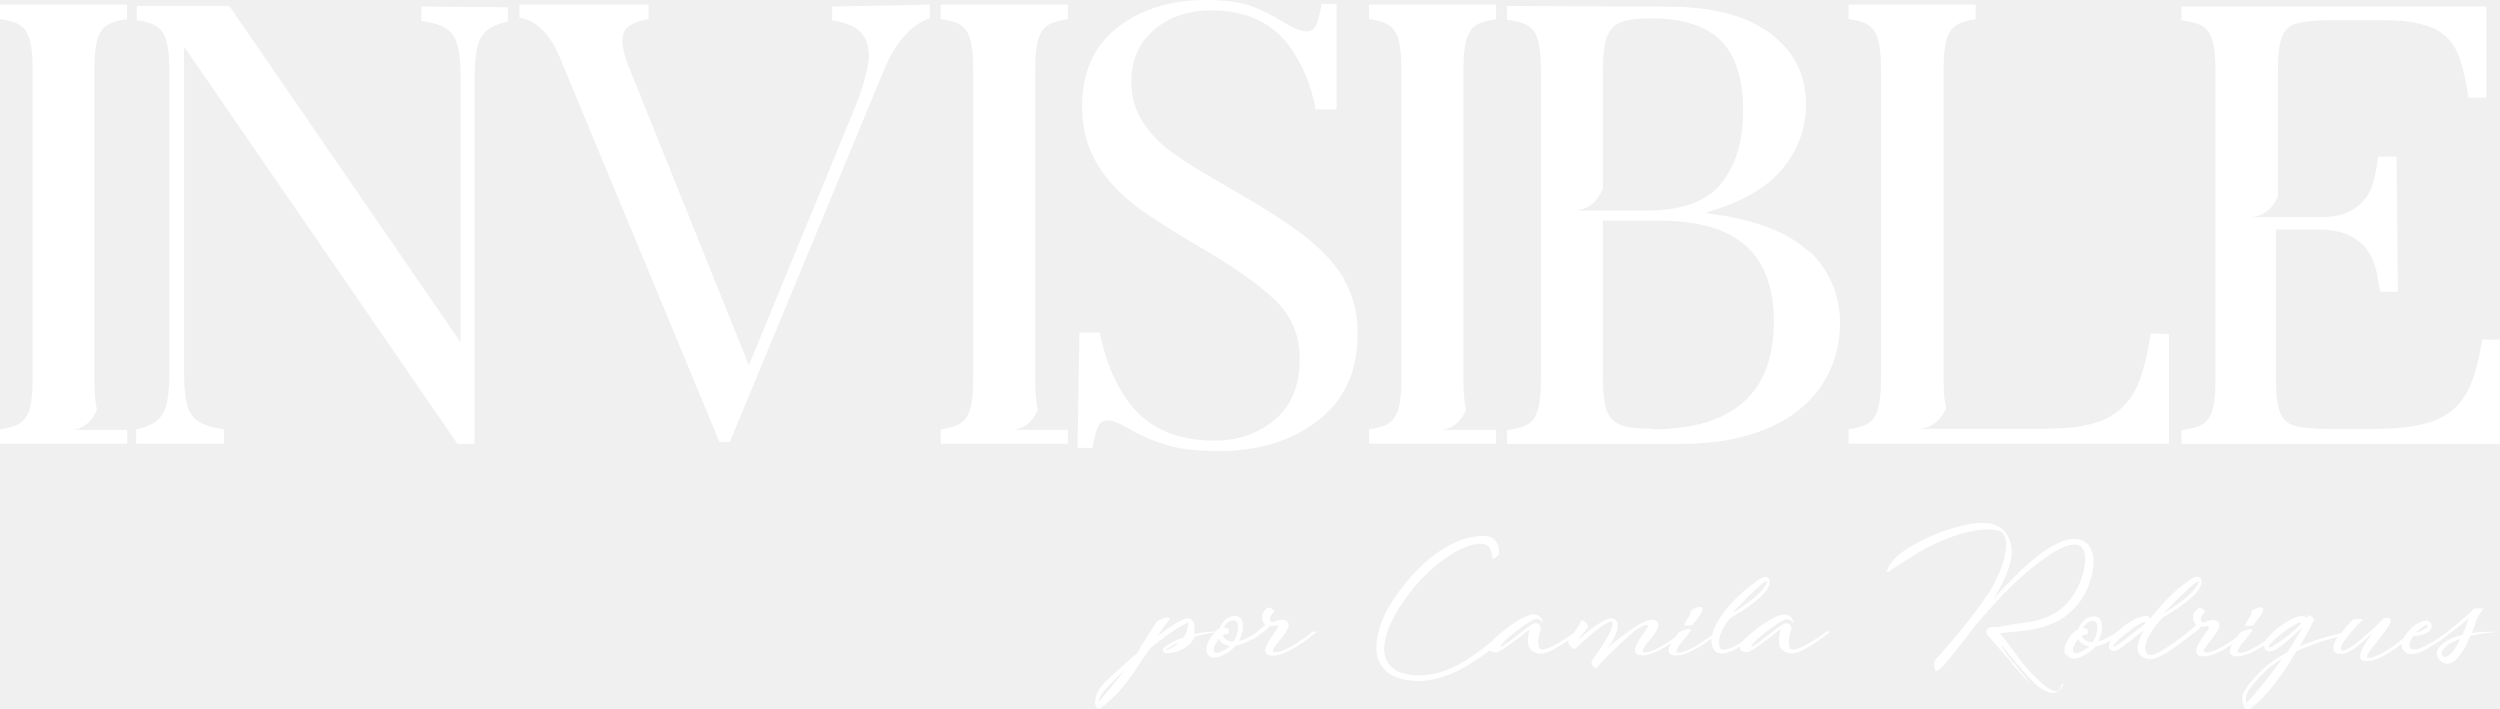
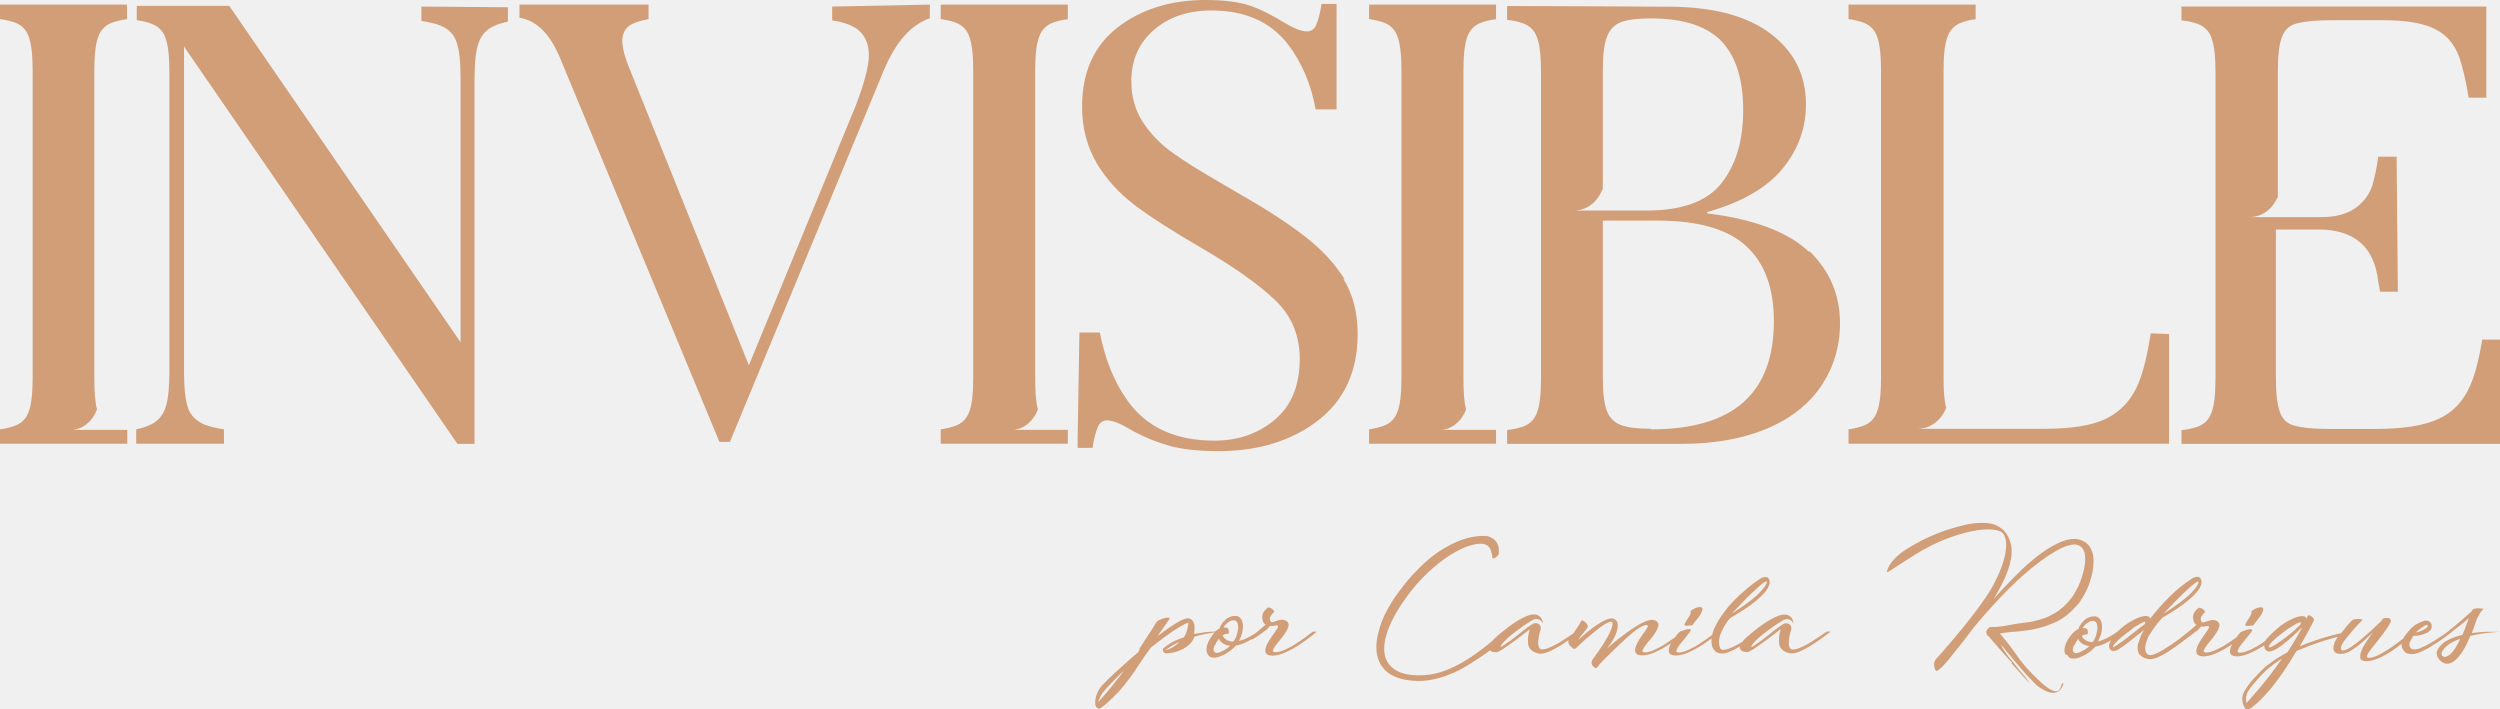
<svg xmlns="http://www.w3.org/2000/svg" id="Layer_1" viewBox="0 0 179.17 50.81">
  <defs>
-     <style>.cls-1{fill:#fff;}.cls-2{clip-path:url(#clippath-2);}.cls-3{clip-path:url(#clippath-6);}.cls-4{clip-path:url(#clippath-7);}.cls-5{clip-path:url(#clippath-1);}.cls-6{clip-path:url(#clippath-4);}.cls-7{clip-path:url(#clippath-9);}.cls-8{clip-path:url(#clippath);}.cls-9{fill:none;}.cls-10{clip-path:url(#clippath-3);}.cls-11{clip-path:url(#clippath-8);}.cls-12{clip-path:url(#clippath-5);}</style>
+     <style>.cls-1{fill:#d19e78;}.cls-2{clip-path:url(#clippath-2);}.cls-3{clip-path:url(#clippath-6);}.cls-4{clip-path:url(#clippath-7);}.cls-5{clip-path:url(#clippath-1);}.cls-6{clip-path:url(#clippath-4);}.cls-7{clip-path:url(#clippath-9);}.cls-8{clip-path:url(#clippath);}.cls-9{fill:none;}.cls-10{clip-path:url(#clippath-3);}.cls-11{clip-path:url(#clippath-8);}.cls-12{clip-path:url(#clippath-5);}</style>
    <clipPath id="clippath">
      <path class="cls-9" d="m87.82,44.77s-.05.06-.07.1c-.02.03-.04.06-.06.1.08,0,.16,0,.26.03h0s.04.01.06.04c.01.03.02.06.04.1.01.04.02.09.01.14,0,.01,0,.03,0,.05,0,.02,0,.04,0,.05-.02.03-.04.05-.06.05h-.04s-.04,0-.07,0c-.08.01-.16.04-.26.1,0,.03.01.05.02.06,0,.02.02.03.03.05.01.01.02.02.03.03,0,0,.02.02.02.03,0,.01.01.02.02.03.02.01.03.03.04.04.01.01.03.03.05.04.08.06.16.1.26.13.1.03.19.04.29.04.08-.1.14-.2.18-.3.04-.1.08-.2.1-.3.06-.23.08-.4.06-.52-.02-.12-.03-.2-.05-.23-.03-.06-.07-.11-.13-.14-.06-.03-.13-.04-.21-.03-.08,0-.17.04-.26.1-.09.05-.18.13-.27.23m-.74,1.42c-.05.11-.08.2-.09.26,0,.04,0,.08,0,.11s0,.07.02.09c.02.04.05.07.09.09.03.02.08.03.14.03s.13-.02.23-.06c.06-.03.12-.06.19-.09.07-.04.14-.08.21-.12.13-.08.22-.16.3-.24-.24-.01-.44-.1-.62-.25-.08-.07-.14-.16-.18-.26-.01.01-.02.03-.03.04-.01.01-.02.03-.03.04-.01.01-.02.03-.04.06-.02.03-.04.05-.06.09-.02.04-.04.08-.06.12-.02.04-.03.07-.05.11Zm-8.37,4.12c.04-.05.13-.14.25-.28.12-.13.26-.3.43-.5s.36-.43.56-.69c.21-.26.43-.54.65-.84-.41.39-.76.74-1.05,1.05-.29.31-.48.52-.56.64-.07.11-.13.22-.17.32-.04.1-.08.2-.11.29Zm4.8-3.72c.23-.06.43-.15.59-.25.16-.1.3-.22.42-.35-.18.08-.33.15-.45.23-.13.07-.23.14-.31.19-.1.07-.18.13-.25.18Zm-1.88-.05l.03-.04c.03-.05.07-.13.14-.23.07-.1.14-.21.22-.34.08-.13.16-.26.25-.39.09-.14.17-.26.25-.38.08-.12.14-.22.2-.31.06-.09.09-.15.11-.19,0-.01.02-.03.03-.05.01-.01.02-.03.04-.05.02-.02.04-.04.06-.06,0,0,.01,0,.02-.02,0,0,.02-.02.04-.03.01,0,.02-.01.04-.02.01,0,.03-.01.04-.02.07-.03.14-.06.23-.09.09-.03.18-.06.26-.07.08-.01.14-.01.19,0,.05.01.06.05.04.11-.02.03-.03.05-.05.07-.02.02-.04.05-.06.07h0c-.08.12-.16.23-.24.35-.07.1-.15.22-.24.34-.09.13-.18.25-.27.38.21-.16.42-.31.62-.45.2-.14.38-.27.56-.38.17-.11.33-.2.48-.28.15-.07.27-.12.37-.15.14-.03.26-.02.36.04.09.05.16.14.22.28.06.14.07.34.03.63,0,.01,0,.03,0,.04s0,.03,0,.04c0,.01,0,.03,0,.04s0,.03,0,.04c.08-.02.16-.04.25-.05s.17-.03.26-.04c.19-.03.39-.06.6-.07.12,0,.25-.02.38-.02.03-.03.06-.05.09-.07.11-.08.18-.12.2-.13,0,0,.01,0,.02,0,.03-.09.06-.17.11-.25.04-.07.09-.14.13-.19.04-.05.09-.1.13-.14.04-.04.07-.07.09-.09.05-.05.12-.09.2-.13.08-.04.16-.07.24-.09.08-.02.16-.03.25-.03s.16.02.22.05c.04.03.09.06.13.1.04.04.08.1.11.17,0,.02.01.04.02.06,0,.02.01.04.02.06.02.08.03.17.04.27,0,.1,0,.22-.03.35,0,0,0,.01,0,.02-.03.15-.06.28-.11.38-.04.11-.08.19-.11.26-.03.05-.05.08-.05.08,0,0-.01,0-.02,0h0s.09-.02.13-.03c.04-.01.08-.03.13-.04.15-.05.29-.11.42-.18.13-.07.25-.13.36-.2.06-.04.12-.07.18-.11.03-.03.07-.05.1-.08.25-.21.46-.39.62-.54-.09-.06-.16-.14-.19-.24-.04-.1-.05-.21-.05-.32,0-.1.02-.19.07-.28.04-.08.09-.15.15-.21.06-.07.13-.13.21-.18.07.01.14.03.2.06.05.03.1.06.14.1.05.04.08.09.09.16l-.02.02s-.01.01-.02.02c0,0-.02.02-.03.03-.06.06-.12.13-.17.21-.03.05-.05.09-.06.14-.01.05-.02.09,0,.14,0,.01,0,.02,0,.03.03.11.08.16.17.15.04,0,.08-.02.12-.03.04-.02.08-.03.12-.04.24-.09.42-.12.57-.1.04.01.09.03.14.05.05.02.1.06.14.11.08.09.09.21.05.35-.05.14-.12.29-.23.45s-.22.32-.35.47c-.13.16-.25.3-.34.43-.1.13-.16.24-.18.32-.02.09.02.13.13.14.1.01.22,0,.36-.04.13-.04.27-.09.42-.16.15-.07.3-.15.45-.23.15-.09.3-.18.44-.28.34-.22.69-.47,1.04-.76h.3c-.41.35-.82.66-1.22.92-.17.11-.35.22-.53.32-.18.1-.37.19-.55.27-.18.08-.36.14-.53.17-.17.04-.33.05-.47.03-.18-.02-.29-.08-.34-.17-.05-.09-.06-.21-.03-.34.03-.13.08-.27.17-.42.09-.15.17-.29.27-.43.09-.14.18-.26.26-.37.08-.11.13-.19.16-.24.01-.02.02-.04.03-.07.01-.05,0-.08,0-.09-.01-.02-.03-.03-.06-.03-.03,0-.06,0-.1,0-.12.03-.2.04-.26.04-.06,0-.1,0-.13,0,0,0,0,0-.01,0,0,0,0,0-.01,0-.04.04-.07.07-.1.11-.03.03-.05.06-.08.09-.03.03-.05.05-.08.07-.03.03-.06.05-.09.07-.04.02-.07.05-.11.08-.09.07-.19.14-.29.21-.1.07-.19.13-.26.18-.09.06-.18.12-.27.17l-.03-.03c-.12.07-.26.14-.4.21-.22.11-.44.19-.67.23-.02,0-.04,0-.05,0-.13.14-.28.28-.45.41-.18.13-.39.25-.65.36-.03.01-.05.02-.08.03-.03,0-.05.02-.07.03-.11.03-.2.05-.28.05-.08,0-.14,0-.2-.01-.06-.01-.11-.03-.16-.06-.04-.03-.07-.06-.09-.1-.02-.03-.05-.06-.07-.1-.06-.1-.08-.22-.07-.38,0-.06.01-.14.04-.24.04-.13.09-.25.16-.38.07-.12.15-.24.23-.35.05-.07.11-.13.16-.19-.13.02-.25.04-.37.06-.4.07-.76.15-1.08.24-.08.22-.2.4-.37.56-.16.15-.34.28-.54.37-.2.1-.4.17-.6.21-.2.04-.38.07-.53.07-.11-.03-.18-.07-.2-.14-.02-.06-.03-.12-.03-.15,0-.02,0-.04.02-.06.11-.1.26-.22.46-.34.2-.13.44-.25.74-.36.04-.02.09-.04.14-.05.05-.02.09-.03.14-.05.03-.04.05-.08.07-.12.02-.04.04-.07.06-.11.05-.11.09-.22.11-.32.03-.1.05-.19.06-.27.02-.09.02-.17.02-.25-.35.15-.72.37-1.11.63-.39.27-.8.57-1.21.89-.06.04-.12.09-.18.14-.06.05-.12.09-.18.14l-.12.16c-.12.17-.23.33-.34.48-.1.15-.19.28-.25.37-.3.46-.6.91-.93,1.34-.32.43-.64.81-.97,1.12-.07.06-.15.15-.25.25-.1.1-.21.2-.32.29-.11.1-.21.18-.31.25-.1.07-.17.11-.22.11-.07,0-.12-.01-.16-.06-.04-.05-.06-.07-.06-.08,0-.01-.01-.03-.02-.04,0-.01-.01-.03-.02-.05h0s-.01-.08-.02-.17c0-.09,0-.2.03-.34.02-.14.08-.29.16-.46.08-.17.2-.35.37-.53.09-.1.22-.23.37-.37.15-.14.33-.31.53-.5.08-.07.16-.14.24-.22.08-.08.17-.15.26-.23.16-.15.34-.3.51-.46.18-.16.36-.32.56-.48l.09-.12.1-.16Zm39.13-1.73s-.05-.06,0-.14c.04-.08.09-.18.16-.28.07-.1.13-.21.19-.31.06-.11.08-.19.06-.26,0,0,0-.02,0-.03.01-.03.04-.06.1-.1.04-.03.12-.07.23-.12.11-.05.22-.08.31-.09.1,0,.16.02.2.08.04.06,0,.2-.1.4-.08.14-.17.27-.28.4-.11.12-.22.27-.33.43-.09,0-.17.01-.24.02-.06,0-.12.01-.18.01-.06,0-.1,0-.13-.01Zm5.87-3.05c.03-.11,0-.14-.1-.09-.1.05-.24.15-.41.3-.17.15-.36.33-.58.53-.22.21-.42.41-.61.61-.19.2-.36.38-.51.53-.15.15-.23.25-.27.3.42-.26.8-.53,1.14-.78.15-.11.29-.23.44-.35.15-.12.28-.24.4-.37.12-.12.22-.24.31-.36.09-.12.15-.23.18-.33Zm-13.83,4.73s-.09-.06-.14-.11c-.06-.04-.11-.1-.16-.16-.05-.06-.08-.13-.09-.2-.01-.06,0-.11.02-.17-.11.08-.21.15-.32.22-.15.1-.31.2-.47.29-.16.09-.31.18-.46.25-.15.07-.29.13-.43.17-.13.04-.25.05-.35.05-.15-.01-.29-.05-.42-.11-.11-.05-.21-.13-.3-.23-.09-.1-.15-.25-.16-.45-.01-.13,0-.25,0-.37.02-.12.03-.22.05-.31.02-.1.05-.2.07-.28-.39.31-.75.59-1.08.83-.14.1-.28.2-.42.3-.14.1-.27.19-.39.27-.12.08-.22.14-.31.18-.09.05-.15.07-.19.07-.22,0-.38-.04-.46-.14-.04.03-.09.07-.13.1-.44.32-.89.62-1.35.9-.45.29-.92.53-1.4.72-.48.2-.98.33-1.49.42-.51.08-1.05.07-1.61-.02-.12-.02-.23-.04-.33-.07-.1-.03-.2-.05-.3-.09-.37-.13-.66-.3-.87-.51-.21-.21-.37-.43-.47-.68-.1-.24-.16-.49-.18-.74-.02-.25-.01-.49.02-.72.03-.23.07-.43.12-.6.05-.18.09-.31.11-.4.09-.29.2-.56.32-.82.12-.25.24-.48.35-.66.13-.22.25-.42.39-.62.42-.6.83-1.12,1.23-1.57.41-.44.8-.83,1.18-1.15.38-.32.75-.58,1.1-.79.35-.21.67-.37.97-.5.7-.29,1.37-.42,1.99-.4.15,0,.3.04.43.11.11.05.22.13.32.24.1.11.18.26.22.44.01.05.02.11.02.16,0,.05,0,.11,0,.18s0,.14-.02.21c-.03.04-.06.07-.1.11-.03.03-.07.06-.12.1-.05.03-.11.06-.19.07h0s-.02-.01-.03-.04c0-.01,0-.03,0-.04-.01-.05-.02-.1-.03-.16,0-.05-.02-.1-.03-.15-.02-.05-.03-.1-.04-.14,0,0,0,0,0-.02h0c-.04-.13-.1-.22-.16-.29-.07-.07-.13-.12-.21-.15-.07-.03-.14-.05-.21-.06-.07,0-.12-.01-.16-.01-.2-.01-.49.04-.87.16-.38.12-.82.34-1.32.65-.49.31-1.02.72-1.58,1.24-.56.52-1.11,1.15-1.65,1.91-.54.75-.93,1.46-1.19,2.12-.25.66-.35,1.24-.29,1.73.06.49.29.88.69,1.17.4.29.98.44,1.74.45.62.01,1.21-.09,1.79-.29.57-.21,1.12-.48,1.64-.8.52-.33,1.02-.69,1.51-1.08.11-.09.22-.18.33-.27.05-.05.11-.11.18-.19.12-.11.26-.24.43-.38.17-.14.35-.28.54-.43.19-.14.39-.28.59-.41.2-.13.39-.23.58-.32.19-.09.35-.15.49-.18.14-.02.26-.02.38,0,.1.03.19.09.28.17.09.08.15.22.19.42,0,.01,0,.02,0,.03,0,0-.01,0-.02-.02-.02-.04-.05-.08-.09-.13-.04-.04-.09-.08-.15-.11-.06-.03-.13-.05-.21-.05-.08,0-.16.02-.25.07-.08.05-.2.11-.35.21-.15.09-.31.2-.48.32-.17.12-.34.25-.52.39-.18.14-.34.27-.48.4-.14.13-.26.25-.35.36-.09.11-.13.2-.13.26.02,0,.06-.03.12-.06.05-.03.12-.08.21-.14.09-.06.21-.14.36-.25.15-.11.31-.24.49-.38.18-.14.35-.28.51-.4.16-.13.31-.23.44-.32.13-.09.22-.14.27-.15.14-.03.26,0,.35.07l.02.02c.05.05.09.12.1.19.01.08,0,.15-.02.22-.03.06-.06.17-.09.32-.04.15-.06.31-.07.46,0,.16,0,.3.05.42.04.12.13.18.26.17.1,0,.23-.03.37-.08.14-.05.29-.12.45-.2.16-.08.32-.17.48-.27.16-.1.31-.19.45-.29.14-.09.27-.18.39-.26l.06-.04c.06-.09.12-.18.18-.26.08-.11.15-.21.21-.31.06-.1.1-.17.12-.23.01-.03.03-.07.06-.1.03-.04.06-.05.11-.03.03.02.08.05.13.08.05.04.1.08.14.13.04.05.07.1.09.16.02.06,0,.12-.03.17-.05.07-.11.15-.18.23-.07.08-.14.16-.2.24-.07.08-.12.15-.17.22-.05.07-.08.12-.1.16.35-.32.69-.6,1-.84.14-.1.28-.2.42-.29.14-.09.28-.17.42-.24.13-.07.26-.12.37-.15.12-.03.21-.04.3,0,.16.04.26.15.3.3.04.15.02.34-.03.54-.06.21-.15.43-.28.66-.13.23-.28.44-.44.64.13-.12.27-.24.42-.37.13-.11.29-.23.46-.37.18-.14.36-.27.56-.42.19-.14.37-.26.56-.38.18-.12.36-.22.52-.3.16-.08.32-.14.46-.18.14-.04.26-.05.36-.03.04.01.09.03.14.05.05.02.1.06.14.11.08.09.09.21.04.35-.05.14-.12.29-.23.45-.1.16-.22.32-.36.47-.13.16-.25.3-.34.43-.09.13-.15.24-.18.32-.03.09.01.13.12.14.1.01.22,0,.36-.04.14-.04.27-.09.42-.16.15-.07.29-.15.45-.23.15-.09.3-.18.44-.28.17-.11.35-.23.53-.36.1-.13.19-.25.28-.35.02-.03.08-.06.18-.1.1-.04.21-.08.31-.11.11-.03.2-.04.28-.03.08,0,.1.04.08.11-.11.16-.24.33-.39.51-.15.18-.28.34-.4.49-.11.15-.19.28-.23.39-.04.11,0,.16.11.17.1.01.22,0,.36-.04.13-.04.27-.09.42-.16.15-.07.29-.15.45-.23.15-.09.3-.18.44-.28.26-.16.52-.35.78-.55h0c.03-.14.07-.27.12-.4.13-.29.28-.57.46-.84.18-.27.35-.49.5-.68.03-.03.05-.06.07-.09.02-.03.05-.05.07-.08.3-.34.63-.67,1-.99.36-.33.76-.64,1.19-.93.07-.04.13-.07.19-.1.05-.02.11-.03.17-.04.06,0,.11,0,.17.02.03.01.07.05.12.11.04.06.06.14.06.25,0,.11-.04.24-.12.39-.08.15-.22.34-.43.55-.21.21-.49.45-.86.72-.36.27-.84.57-1.41.9l-.15.17c-.06.07-.12.16-.18.26-.07.1-.13.21-.19.32-.06.12-.12.24-.17.37-.05.13-.08.26-.11.4,0,.04,0,.08-.01.11,0,.04,0,.07,0,.11,0,.15.03.3.08.43h0s.06.07.1.09c.04.02.09.03.15.02.1,0,.23-.03.37-.08.14-.05.29-.12.45-.2.16-.08.32-.17.48-.27h.02c.05-.07.12-.15.21-.24.12-.11.26-.24.43-.38.17-.14.35-.28.54-.43.19-.14.39-.28.59-.41.2-.13.39-.23.58-.32.19-.09.35-.15.49-.18.14-.02.26-.02.38,0,.1.03.19.09.28.17.09.08.15.22.19.42,0,.01,0,.02,0,.03,0,0-.01,0-.02-.02-.02-.04-.05-.08-.09-.13-.04-.04-.09-.08-.15-.11-.06-.03-.13-.05-.21-.05-.08,0-.16.02-.25.07-.08.05-.2.11-.35.21-.15.09-.31.2-.48.32-.17.12-.34.25-.52.39-.18.14-.34.27-.48.4-.14.13-.26.25-.35.36-.09.11-.13.2-.13.26.02,0,.06-.03.12-.06.05-.03.12-.08.21-.14.09-.06.21-.14.36-.25.15-.11.31-.24.49-.38.18-.14.35-.28.51-.4.16-.13.31-.23.44-.32.13-.09.22-.14.27-.15.14-.03.26,0,.35.07l.02.02c.06.05.09.12.1.19.01.08,0,.15-.02.22-.03.06-.06.17-.09.32-.04.15-.06.31-.07.46,0,.16,0,.3.05.42.04.12.13.18.26.17.1,0,.23-.03.37-.08.14-.05.29-.12.45-.2.16-.08.32-.17.48-.27.16-.1.31-.19.45-.29.14-.09.27-.18.39-.26.12-.08.21-.14.27-.19h.28c-.39.31-.76.58-1.11.81-.15.1-.31.2-.47.29-.16.09-.31.18-.46.25-.15.07-.29.13-.43.17-.13.04-.25.05-.35.05-.15-.01-.29-.05-.42-.11-.11-.05-.21-.13-.3-.23-.09-.1-.15-.25-.16-.45-.01-.13,0-.25,0-.37.02-.12.03-.22.05-.31.02-.1.05-.2.07-.28-.39.31-.75.59-1.08.83-.14.1-.28.2-.42.3-.14.1-.27.19-.39.27-.12.08-.22.14-.31.18-.09.05-.15.07-.19.07-.27,0-.44-.06-.51-.21-.03-.06-.04-.12-.03-.19-.09.05-.18.1-.26.15-.14.08-.28.15-.41.2-.13.06-.25.1-.36.13h-.02c-.18.05-.35.04-.54-.03-.02-.01-.04-.03-.07-.04-.02-.01-.04-.03-.07-.04-.13-.12-.21-.24-.25-.39-.02-.05-.03-.09-.03-.13,0-.04-.01-.09-.02-.13,0-.06,0-.13,0-.19,0-.03,0-.07,0-.1-.2.15-.4.29-.6.42-.17.11-.35.22-.53.32-.19.1-.37.19-.55.27-.18.08-.36.14-.53.17-.17.04-.33.05-.47.03-.21-.03-.34-.1-.37-.23-.03-.13-.01-.28.06-.45.02-.06.05-.12.08-.18-.03.02-.07.04-.1.06-.17.11-.35.22-.53.32-.19.1-.37.19-.55.27-.18.08-.36.14-.53.17-.17.04-.33.05-.47.03-.18-.02-.29-.08-.34-.17-.05-.09-.06-.21-.03-.34.03-.13.09-.27.17-.42.08-.15.17-.29.27-.43.1-.14.18-.26.26-.37.08-.11.13-.19.16-.24.03-.04.04-.09.04-.14,0,0-.02-.02-.06-.05-.04-.03-.13-.01-.26.04-.13.05-.33.17-.59.36-.26.19-.6.49-1.04.91-.32.3-.59.56-.8.77-.21.21-.38.38-.51.51-.13.13-.22.24-.28.31-.06.07-.1.13-.12.16-.03.03-.06.04-.08.03-.03-.02-.07-.04-.12-.08-.05-.03-.09-.08-.12-.13-.03-.05-.05-.12-.06-.18,0-.07.02-.15.08-.24.29-.39.55-.76.77-1.11.09-.15.18-.3.27-.45.09-.15.16-.29.22-.43.06-.13.11-.26.14-.37.03-.11.04-.2.02-.27-.02-.08-.09-.1-.21-.06-.12.04-.27.12-.44.23-.17.12-.36.25-.56.42-.2.16-.39.32-.58.48-.19.16-.35.31-.5.45-.15.14-.25.24-.32.3-.03.03-.05.04-.07.04s-.03,0-.05,0Zm31.41.99c-.16-.17-.33-.36-.51-.56-.18-.2-.35-.39-.51-.58-.16-.18-.31-.35-.43-.49-.13-.14-.21-.24-.26-.3-.03,0-.05,0-.07-.04-.02-.03-.03-.07-.04-.12-.03-.06-.04-.12-.02-.17.01-.05.03-.09.06-.13.03-.04.07-.08.12-.12.05-.05.12-.06.21-.06,0,0,0,0,.01,0,0,0,0,0,.01,0h.05s.08,0,.12,0c.04,0,.08,0,.12,0h.05c.31-.03.6-.07.86-.13.26-.05.5-.09.71-.12.07,0,.14-.02.23-.03.09-.02.19-.03.28-.04.1-.01.2-.03.3-.04.1-.02.19-.03.27-.05.5-.12.9-.25,1.19-.41.29-.15.49-.27.6-.35.24-.18.45-.37.63-.57.18-.2.33-.39.45-.58.12-.21.23-.42.34-.63.19-.45.33-.87.4-1.27.03-.17.06-.34.07-.5.01-.17,0-.32-.02-.47-.02-.14-.07-.28-.14-.39-.07-.12-.18-.21-.31-.27-.18-.08-.4-.08-.68,0-.28.07-.6.21-.95.41-.35.2-.73.45-1.13.75-.4.3-.82.64-1.25,1.02-.6.53-1.19,1.12-1.78,1.75-.59.63-1.15,1.27-1.68,1.9-.46.63-.99,1.31-1.6,2.05l-.07.09s-.06.07-.09.11c-.03.04-.06.08-.1.13-.06.06-.12.14-.2.23-.08.09-.16.18-.24.26-.08.08-.16.15-.24.21-.08.06-.14.09-.18.09-.02,0-.04,0-.06-.03-.01-.02-.03-.06-.05-.12-.02-.06-.04-.12-.05-.2-.01-.07,0-.15,0-.24.02-.09.06-.17.12-.25.08-.08.22-.24.42-.46.2-.23.43-.49.69-.8.26-.31.54-.65.84-1.01.3-.36.58-.73.86-1.1.28-.37.54-.72.77-1.07.24-.34.42-.65.56-.91.21-.41.39-.79.53-1.16.14-.37.24-.71.3-1.03.06-.32.08-.6.06-.84-.02-.24-.09-.45-.2-.61-.1-.14-.31-.23-.65-.28-.33-.05-.75-.04-1.26.04-.51.08-1.09.23-1.75.45-.66.23-1.36.54-2.11.96-.16.09-.31.18-.46.27-.15.09-.29.18-.42.27-.14.09-.29.18-.44.28-.15.1-.3.19-.44.28s-.26.17-.37.24c-.11.07-.19.13-.24.16-.06.04-.1.06-.13.07-.03,0-.05,0-.06,0-.01-.01-.01-.03,0-.06.03-.14.09-.28.17-.41.08-.13.17-.26.28-.37.1-.12.2-.22.3-.31.1-.09.19-.16.26-.22.58-.41,1.26-.8,2.03-1.15.77-.36,1.66-.65,2.66-.88.09-.02.21-.04.35-.06.14-.02.3-.04.47-.05.17,0,.34-.01.52,0,.18,0,.35.03.51.07.21.06.42.16.62.3.2.14.36.33.49.57.12.23.2.48.25.75.04.28.03.6-.04.96-.07.36-.21.77-.4,1.23-.2.46-.47.98-.83,1.57l.63-.7c.46-.49.93-.96,1.41-1.43.49-.46.97-.86,1.44-1.2.47-.34.94-.6,1.38-.78.45-.18.86-.24,1.25-.16.32.08.58.24.76.5.08.11.14.24.2.41.06.16.09.35.09.57,0,.22-.01.48-.06.77-.05.29-.14.62-.27.99-.06.17-.13.33-.21.49-.08.16-.17.31-.26.46-.03.05-.09.14-.17.26-.08.12-.19.26-.34.41-.14.15-.31.32-.51.49-.2.17-.43.33-.69.47-.15.08-.35.17-.6.27-.25.1-.51.19-.79.26-.12.03-.25.06-.39.09-.15.03-.29.05-.45.07-.15.02-.3.04-.45.06-.15.02-.28.03-.39.04h0c-.05,0-.1.01-.14.01-.04,0-.06,0-.07,0-.21.02-.4.04-.54.06-.15.02-.28.04-.39.06.15.17.34.39.55.66.21.27.47.62.76,1.03l.18.25c.27.34.52.63.74.86.23.23.46.46.7.68.23.21.43.37.59.47.16.1.3.16.4.18.11.02.19.01.25-.02.06-.04.11-.08.14-.14.04-.06.06-.12.08-.18.02-.06.04-.11.05-.14.04-.08.08-.1.1-.08.01.01.02.03.02.06-.08.21-.17.37-.29.46-.12.1-.24.15-.37.16-.13.01-.27,0-.41-.05-.14-.05-.27-.11-.4-.19-.12-.06-.21-.13-.29-.18-.08-.06-.15-.12-.21-.17-.06-.06-.12-.12-.18-.18-.05-.06-.12-.14-.19-.21-.08-.08-.16-.15-.22-.22-.07-.07-.13-.15-.2-.22-.07-.08-.13-.16-.21-.24-.07-.08-.15-.17-.23-.27-.19-.21-.35-.41-.5-.59-.15-.18-.28-.34-.39-.47-.13-.15-.24-.29-.34-.42-.01.06.03.16.13.31.1.15.22.32.36.5.14.18.29.36.44.54.15.18.27.33.35.45.12.13.24.27.37.42.12.15.25.33.37.53l-1.31-1.45Zm32.12-1.72c-.44.16-.76.33-.96.51-.2.18-.32.33-.36.47-.04.14-.01.23.08.28.09.06.22.04.37-.04.16-.09.31-.25.46-.47.15-.22.29-.47.41-.75Zm-3.12-.5s-.02.02-.03.03c0,0-.01,0-.02,0l-.02.02.15-.03c.15-.04.28-.09.4-.16.12-.07.2-.12.24-.15.02-.01.04-.04.06-.09v-.04c.01-.06-.01-.08-.07-.07-.06,0-.15.04-.26.13-.07.04-.14.09-.21.15-.07.06-.15.12-.23.18,0,0,0,0,0,0h0Zm-9.19-.24c-.17.12-.34.25-.51.38-.17.13-.32.26-.46.38-.14.12-.25.24-.33.34-.08.1-.12.19-.12.25.02.01.06,0,.12,0,.05-.01.12-.05.21-.1.09-.05.22-.13.38-.24.12-.08.24-.16.37-.26.13-.1.26-.2.39-.3.13-.11.26-.21.38-.32.12-.11.23-.22.33-.32.02-.01.04-.04.08-.08.04-.04.05-.09.04-.15,0-.04-.05-.04-.14,0-.09.04-.19.09-.29.15-.11.06-.21.13-.3.18-.09.06-.15.09-.16.1Zm-3,5.34s.11-.12.26-.29c.15-.17.35-.4.59-.68.24-.28.5-.61.8-.99.29-.38.59-.78.89-1.22-.21.13-.41.26-.6.41-.2.14-.38.29-.56.45-.02.02-.1.1-.25.25-.14.15-.3.32-.47.52-.13.14-.25.29-.36.43-.11.15-.2.28-.26.4-.02.05-.05.14-.07.26-.03.12-.02.28.02.46Zm-3.45-8.59c.03-.11,0-.14-.1-.09-.1.05-.24.15-.41.3-.17.15-.36.33-.58.53-.22.21-.42.41-.61.61-.19.2-.36.38-.51.53-.15.15-.23.25-.27.3.42-.26.8-.53,1.14-.78.15-.11.29-.23.44-.35.15-.12.28-.24.4-.37.12-.12.22-.24.31-.36.09-.12.15-.23.18-.33Zm-4.71,3.25c-.16.12-.33.25-.5.38-.17.13-.32.26-.46.38-.13.12-.24.24-.33.34-.09.1-.12.19-.12.25.02,0,.06-.03.12-.06.05-.03.12-.08.21-.14.09-.06.21-.14.37-.25.12-.08.24-.18.38-.29.14-.11.27-.22.41-.32.13-.11.26-.21.38-.3.12-.09.22-.17.31-.23.02-.01.04-.04.08-.07.04-.03.05-.08.05-.14,0-.04-.05-.04-.14,0-.09.04-.19.09-.3.15-.11.06-.21.13-.3.18-.09.06-.15.09-.16.1Zm-3.46-.23s-.05.06-.07.1c-.02.03-.04.06-.06.1.08,0,.16,0,.26.03h0s.04.01.06.04c.01.03.02.06.04.1.01.04.02.09.01.14,0,.01,0,.03,0,.05,0,.02,0,.04,0,.05-.02.03-.04.05-.06.05h-.04s-.04,0-.07,0c-.08.01-.16.04-.26.1,0,.03.01.05.02.06,0,.02.02.03.03.05.01.01.02.02.03.03,0,0,.01.02.02.03,0,.01.01.02.02.03.02.01.03.03.05.04.01.01.03.03.05.04.08.06.16.1.26.13.1.03.19.04.29.04.08-.1.14-.2.18-.3.04-.1.08-.2.1-.3.06-.23.08-.4.06-.52-.02-.12-.03-.2-.05-.23-.03-.06-.07-.11-.13-.14-.06-.03-.13-.04-.21-.03-.08,0-.17.04-.26.1-.09.05-.18.13-.27.23Zm-.74,1.42c-.05.11-.08.2-.09.26,0,.04,0,.08,0,.11s0,.07.02.09c.02.04.05.07.09.09.03.02.08.03.14.03s.13-.02.23-.06c.06-.03.12-.06.19-.09.07-.04.14-.08.21-.12.13-.08.22-.16.3-.24-.24-.01-.44-.1-.62-.25-.08-.07-.14-.16-.18-.26-.01.01-.02.03-.03.04-.01.01-.02.03-.03.04-.01.01-.02.03-.04.06-.02.03-.04.05-.06.09-.02.04-.04.08-.06.12-.02.04-.03.07-.05.11Zm-.62.68c-.06-.1-.08-.22-.07-.38,0-.06.01-.14.04-.24.04-.13.09-.25.16-.38.07-.12.15-.24.23-.35.12-.15.23-.26.34-.34.11-.08.18-.12.2-.13,0,0,.01,0,.02,0,.03-.09.06-.17.11-.25.04-.07.09-.14.13-.19.04-.05.09-.1.13-.14.04-.04.07-.07.09-.09.05-.05.12-.09.2-.13.08-.04.16-.07.24-.09.08-.02.16-.03.25-.03s.16.02.22.05c.04.03.09.06.13.1.04.04.08.1.12.17,0,.02.01.04.02.06,0,.02.01.04.02.06.02.08.03.17.04.27,0,.1,0,.22-.03.35,0,0,0,.01,0,.02-.03.15-.06.28-.11.38-.04.11-.08.19-.11.26-.03.05-.05.08-.05.08,0,0-.01,0-.02,0h0s.09-.02.13-.03c.04-.01.08-.03.13-.04.15-.05.29-.11.42-.18.13-.07.25-.13.36-.2.12-.07.24-.15.35-.23h0c.14-.13.3-.27.47-.41.03-.03.09-.06.16-.11.07-.05.15-.1.22-.15.1-.06.23-.14.39-.22.16-.08.31-.15.46-.19.15-.05.29-.07.42-.06.13,0,.21.07.26.19.02-.03.04-.06.07-.09.02-.03.05-.05.07-.09.35-.44.75-.9,1.23-1.38.47-.47,1-.91,1.6-1.3.07-.04.13-.07.19-.1.05-.02.11-.03.17-.04.06,0,.12,0,.17.02.03.01.07.05.12.11.04.06.06.14.06.25,0,.11-.04.24-.12.39-.08.15-.22.34-.43.55-.21.21-.49.45-.86.72-.36.27-.84.57-1.41.9l-.34.4s-.07.1-.14.18c-.06.08-.13.17-.2.28-.07.1-.14.21-.21.32-.07.11-.13.22-.16.31-.03.07-.06.15-.08.23-.03.08-.05.17-.07.26-.03.2-.02.37.05.5.06.13.17.19.33.19.1,0,.24-.04.4-.12.16-.07.33-.16.51-.27.18-.11.37-.23.56-.36.19-.13.37-.25.54-.38.43-.35.86-.66,1.26-1.04-.09-.06-.16-.14-.19-.24-.04-.1-.05-.21-.05-.32,0-.1.02-.19.07-.28.04-.08.09-.15.15-.21.06-.07.13-.13.21-.18.07.01.14.03.2.06.05.03.1.06.14.1.05.04.08.09.09.16l-.02.02s-.01.01-.02.02c0,0-.02.02-.03.03-.06.06-.12.13-.17.21-.03.05-.05.09-.06.14-.01.05-.01.09,0,.14,0,.01,0,.02,0,.03.03.11.09.16.17.15.04,0,.08-.02.12-.03.04-.02.08-.03.12-.04.24-.09.42-.12.57-.1.04.01.09.03.14.05.05.02.1.06.14.11.08.09.09.21.05.35-.05.14-.12.29-.23.45-.1.16-.22.32-.35.47-.13.16-.25.3-.34.43-.1.13-.16.24-.18.32-.02.09.02.13.13.14.1.01.22,0,.36-.04.13-.04.27-.09.42-.16.15-.07.29-.15.45-.23.15-.09.3-.18.44-.28.17-.11.35-.23.53-.36.1-.13.19-.25.28-.35.02-.03.08-.06.18-.1.1-.04.21-.08.31-.11.11-.03.2-.04.28-.03.08,0,.1.04.08.11-.11.16-.24.33-.39.51-.15.18-.28.34-.4.49-.11.15-.19.28-.23.39-.04.11,0,.16.11.17.1.01.22,0,.36-.04.13-.04.27-.09.42-.16.15-.07.29-.15.45-.23.15-.09.3-.18.44-.28.06-.04.12-.08.18-.12.02-.04.04-.08.07-.11.07-.09.19-.22.37-.4.18-.17.38-.35.61-.54.04-.03.09-.06.16-.11.07-.05.14-.1.22-.15.1-.06.23-.14.39-.22.15-.08.31-.15.46-.19.15-.05.29-.07.42-.06.13,0,.22.06.27.17.01-.03.02-.07.04-.1.02-.04.03-.07.05-.1,0-.01.02-.02.05-.03.03,0,.07,0,.13.03.02.01.05.03.09.06.04.03.07.05.09.08.03.03.05.06.07.1.02.04.02.07,0,.1-.04.08-.1.19-.16.31-.07.13-.14.27-.23.44-.06.1-.11.2-.17.31-.06.11-.12.22-.19.34-.04.07-.09.15-.13.22-.04.08-.09.15-.13.23.03-.01.05-.02.07-.03.02,0,.05-.02.07-.03.35-.14.69-.27,1.02-.38.33-.11.64-.2.92-.28.28-.08.52-.14.73-.19.06-.01.11-.03.16-.04l.13-.16c.1-.13.2-.24.28-.35.09-.1.16-.19.22-.25.06-.06.11-.12.15-.15.01,0,.03-.02.05-.03.02-.01.05-.03.07-.04.17-.03.29-.04.37-.03.07,0,.14.02.2.02.02,0,.03.01.05.02.02,0,.01.03-.02.06-.22.21-.44.44-.67.71-.23.27-.44.54-.65.81-.02.03-.03.06-.05.08-.02.02-.03.04-.04.06-.05.1-.09.18-.1.24-.01.06-.01.11,0,.15.01.04.03.08.07.11.02,0,.04,0,.07,0,.15-.01.34-.1.57-.25.23-.15.48-.34.73-.55.25-.21.49-.42.72-.63.23-.21.41-.39.55-.52.08-.08.13-.13.16-.15.03-.05.06-.1.1-.14.04-.05.07-.07.1-.07.04,0,.1-.01.16-.02.06,0,.12,0,.17,0,.05.01.09.04.13.08.03.04.04.11.02.2-.06.15-.15.31-.28.49-.13.18-.26.37-.41.56-.15.19-.29.38-.44.56-.15.18-.27.34-.37.48-.1.14-.16.25-.19.34-.03.09,0,.14.09.14.1.01.23,0,.37-.05.14-.05.3-.11.46-.2.16-.08.33-.18.51-.29.18-.11.35-.22.51-.34.21-.15.43-.32.66-.5,0-.01.02-.03.02-.04.08-.15.18-.28.29-.41.11-.13.21-.24.31-.33.1-.09.18-.16.23-.19.01,0,.03-.02.05-.03.02-.01.04-.03.07-.04.09-.05.19-.1.28-.14.1-.04.19-.07.27-.09.07-.01.13-.02.18-.01.05,0,.1.02.14.05.1.07.16.14.18.22.02.08.03.15.01.22,0,.01-.01.03-.02.05,0,.02-.02.05-.03.08-.08.13-.21.23-.37.29-.16.07-.33.12-.49.15-.05.01-.1.02-.14.02-.04,0-.09,0-.13.01-.03,0-.05,0-.07,0s-.04,0-.06,0c-.02.03-.04.06-.07.12-.03.05-.06.11-.09.16-.03.06-.05.11-.08.16-.02.05-.04.09-.04.12,0,.02,0,.05,0,.1s.01.09.04.14c.02.05.05.09.1.12.04.04.11.05.21.05.02,0,.05,0,.07,0,.03,0,.05,0,.08-.01.17-.03.37-.11.59-.22.22-.11.45-.24.67-.37.22-.14.42-.27.61-.4.1-.07.18-.12.25-.17h0c.5-.4.91-.74,1.23-1.02.32-.28.52-.46.6-.53.02-.05.04-.08.07-.11.05-.05.12-.09.21-.1.09-.02.18-.02.28-.01.1,0,.22.02.34.04-.05,0-.1.05-.16.12-.06.07-.11.15-.17.24-.06.1-.12.22-.19.35-.06.19-.12.37-.18.54-.06.17-.12.33-.18.48.2-.03.39-.04.57-.06.18-.01.34-.02.47-.03.16,0,.31,0,.44,0h.55c-.43.03-.83.06-1.18.11-.35.05-.67.11-.95.18-.18.43-.35.78-.53,1.06-.18.28-.35.49-.51.64-.16.15-.32.24-.47.28-.15.04-.28.02-.39-.03-.14-.07-.25-.15-.32-.23-.07-.08-.12-.17-.15-.25-.03-.09-.05-.19-.05-.29.05-.17.13-.33.26-.46.12-.13.26-.25.43-.35.16-.1.35-.18.55-.26.2-.07.4-.13.61-.18.09-.22.18-.43.25-.64.08-.21.15-.4.21-.57-.25.23-.49.44-.74.62-.17.13-.33.25-.48.36h.03c-.31.24-.61.46-.91.67-.26.17-.53.34-.81.51-.29.16-.54.28-.77.35-.16.05-.3.08-.41.08s-.21-.01-.29-.04c-.09-.03-.17-.07-.22-.13-.07-.06-.12-.14-.16-.22-.05-.1-.07-.22-.07-.35-.12.09-.24.18-.35.27-.19.14-.38.27-.58.39-.2.13-.41.23-.61.33-.2.09-.4.16-.6.21-.19.04-.37.06-.54.03-.18-.03-.27-.11-.28-.25-.01-.14.02-.31.1-.51.08-.2.2-.41.35-.64.15-.23.3-.44.44-.64-.15.15-.33.32-.52.5-.19.18-.39.34-.58.49-.2.15-.39.28-.58.38-.19.1-.37.15-.53.16h-.1s-.06,0-.09,0c-.1-.01-.18-.04-.24-.07-.06-.04-.1-.08-.13-.14-.03-.06-.04-.12-.04-.19s0-.13.02-.2c.02-.08.04-.15.07-.23.03-.07.07-.14.11-.21.04-.07.07-.12.11-.18-.18.04-.37.1-.58.16-.27.08-.57.17-.89.28-.32.11-.66.24-1,.38-.06.03-.14.06-.25.1-.11.04-.19.07-.24.11-.03.04-.05.08-.07.11-.02.04-.04.07-.07.11-.16.28-.34.56-.52.84-.18.28-.37.55-.56.82-.19.27-.39.52-.58.76-.2.24-.39.45-.58.65-.07.06-.15.15-.25.25-.1.1-.21.2-.32.29-.11.09-.21.18-.31.25-.1.07-.18.11-.23.11-.07.01-.12,0-.15-.05-.04-.05-.06-.07-.06-.09-.02-.03-.04-.07-.07-.12-.03-.06-.05-.12-.07-.2-.02-.08-.03-.16-.04-.26,0-.1,0-.2.03-.31.02-.08.06-.19.13-.31.07-.12.16-.25.26-.4.1-.14.22-.28.35-.43.13-.15.26-.29.4-.43.13-.14.27-.27.4-.39.13-.12.26-.22.37-.29.2-.16.4-.31.62-.44.21-.14.44-.26.67-.39.08-.13.17-.26.25-.39.09-.13.17-.26.24-.39.09-.15.18-.3.27-.45.09-.15.17-.31.25-.46.01-.02.02-.04.03-.06,0-.02.02-.04.03-.06-.08.08-.21.21-.39.38-.18.17-.37.35-.58.53-.21.18-.43.35-.65.51-.22.16-.42.26-.6.31-.13.03-.23.03-.31-.02-.08-.04-.14-.11-.17-.2-.02-.06-.03-.13-.03-.2-.17.11-.34.21-.52.31-.19.1-.37.19-.55.27-.18.08-.36.14-.53.17-.17.04-.33.05-.47.03-.21-.03-.34-.1-.37-.23-.03-.13-.01-.28.06-.45.03-.06.05-.12.09-.18-.04.03-.07.05-.11.07-.17.11-.35.22-.53.32-.18.1-.37.19-.55.27-.18.08-.36.14-.53.17-.17.04-.33.05-.47.03-.18-.02-.29-.08-.34-.17-.05-.09-.06-.21-.03-.34.03-.13.08-.27.17-.42.09-.15.17-.29.27-.43.09-.14.18-.26.26-.37.08-.11.13-.19.16-.24.01-.02.02-.04.03-.07.01-.05,0-.08,0-.09-.01-.02-.03-.03-.06-.03-.03,0-.06,0-.1,0-.12.03-.2.04-.26.04-.06,0-.1,0-.13,0,0,0,0,0-.01,0,0,0,0,0-.01,0-.04.04-.07.07-.1.11-.03.03-.05.06-.08.09-.03.03-.05.05-.08.07-.03.03-.06.05-.09.07-.04.02-.07.05-.11.08-.24.18-.48.35-.72.54-.2.15-.39.3-.58.43-.17.12-.34.24-.52.36-.18.12-.35.22-.52.3-.17.09-.32.16-.47.21-.15.05-.27.07-.37.07-.16,0-.3-.04-.43-.09-.11-.05-.21-.12-.31-.22-.1-.1-.15-.25-.16-.45-.01-.13,0-.27.06-.43.05-.16.1-.3.16-.44.07-.16.15-.32.24-.47-.32.26-.62.5-.9.72-.12.09-.23.18-.35.27-.12.09-.23.17-.33.24-.1.07-.19.13-.27.18-.08.05-.14.08-.18.08-.13.03-.23.03-.3-.01-.08-.04-.13-.1-.16-.18-.03-.08-.03-.17,0-.27.02-.1.06-.19.13-.28-.12.07-.24.13-.38.2-.22.11-.44.19-.67.23-.02,0-.04,0-.05,0-.13.14-.28.28-.45.41-.18.13-.39.25-.65.36-.03.01-.05.02-.08.03-.03,0-.05.02-.07.03-.11.03-.2.05-.28.05-.08,0-.14,0-.2-.01-.06-.01-.11-.03-.16-.06-.04-.03-.07-.06-.09-.1-.02-.03-.05-.06-.07-.1Zm12.91-2.06s-.05-.06,0-.14c.04-.08.09-.18.16-.28.07-.1.13-.21.19-.31.06-.11.08-.19.06-.26,0,0,0-.02,0-.03.01-.03.04-.06.1-.1.04-.03.12-.07.23-.12.11-.05.22-.08.31-.09.1,0,.16.02.2.08.04.06,0,.2-.1.4-.08.14-.17.27-.28.4-.11.12-.22.27-.33.43-.09,0-.17.01-.24.02-.06,0-.12.01-.18.01-.06,0-.1,0-.13-.01Z" />
    </clipPath>
    <clipPath id="clippath-1">
      <path class="cls-9" d="m4.93,30.83c1.46,0,1.97-1.32,2.02-1.5-.14-.52-.19-1.27-.19-2.26V5.08c0-1.13.09-1.93.28-2.44.19-.52.52-.85,1.03-1.03.28-.09.61-.19,1.03-.23V.33H0v1.04c.42.05.75.14,1.03.23.52.19.85.52,1.03,1.03.19.52.28,1.32.28,2.44v21.99c0,1.13-.09,1.93-.28,2.44-.19.52-.52.85-1.03,1.03-.28.09-.61.19-1.03.24v1.03h9.12v-.99h-4.18Z" />
    </clipPath>
    <clipPath id="clippath-2">
      <path class="cls-9" d="m30.2.47v1.03c.56.09,1.03.19,1.36.33.61.24.99.66,1.17,1.22.19.56.28,1.41.28,2.54v18.94L16.43.42h-6.63v1.03c.42.05.75.14,1.03.24.52.19.85.52,1.03,1.03.19.52.28,1.32.28,2.44v21.52c0,1.13-.09,1.97-.28,2.54-.19.56-.56.99-1.08,1.22-.28.14-.61.24-1.03.33v1.03h6.3v-1.03c-.56-.09-1.03-.19-1.36-.33-.61-.24-1.03-.66-1.22-1.22-.19-.56-.28-1.41-.28-2.54V3.34l19.6,28.48h1.22V5.63c0-1.13.09-1.97.28-2.53.19-.56.56-.99,1.08-1.22.28-.14.61-.24,1.03-.33V.52l-6.2-.05Z" />
    </clipPath>
    <clipPath id="clippath-3">
      <path class="cls-9" d="m59.64.47v.99c.66.09,1.22.28,1.64.52.66.42.99,1.08.99,1.97,0,.8-.33,2.02-.94,3.62l-7.66,18.61-8.51-21.15c-.38-.89-.56-1.6-.56-2.11,0-.56.24-.99.75-1.22.28-.14.66-.24,1.13-.33V.33h-9.26v.94c1.22.19,2.16,1.13,2.87,2.77l11.47,27.63h.75l11.04-26.65c.85-2.02,1.93-3.24,3.29-3.71V.33l-7,.14Z" />
    </clipPath>
    <clipPath id="clippath-4">
      <path class="cls-9" d="m72.36,30.83c1.46,0,1.97-1.32,2.02-1.5-.14-.52-.19-1.27-.19-2.26V5.08c0-1.13.09-1.93.28-2.44.19-.52.52-.85,1.03-1.03.28-.09.61-.19,1.03-.23V.33h-9.12v1.04c.42.05.75.14,1.03.23.52.19.85.52,1.03,1.03.19.52.28,1.32.28,2.44v21.99c0,1.13-.09,1.93-.28,2.44-.19.52-.52.85-1.03,1.03-.28.09-.61.19-1.03.24v1.03h9.12v-.99h-4.18Z" />
    </clipPath>
    <clipPath id="clippath-5">
      <path class="cls-9" d="m96.4,20.07c-.7-1.13-1.6-2.11-2.73-3.01-1.13-.89-2.68-1.93-4.65-3.05l-1.36-.8c-1.55-.89-2.77-1.64-3.62-2.26-.85-.61-1.55-1.32-2.11-2.16-.56-.85-.85-1.83-.85-2.96,0-1.5.52-2.73,1.6-3.67,1.08-.94,2.44-1.41,4.14-1.41,2.4,0,4.23.8,5.5,2.44.99,1.32,1.65,2.87,1.97,4.65h1.5V.28h-1.08c-.09.66-.24,1.17-.38,1.5-.14.33-.38.47-.66.47-.38,0-.89-.19-1.6-.61-.85-.52-1.64-.94-2.44-1.22-.8-.28-1.88-.42-3.24-.42-2.49,0-4.61.66-6.3,1.97-1.69,1.32-2.54,3.2-2.54,5.69,0,1.55.38,2.91,1.08,4.09.71,1.17,1.64,2.16,2.77,3.01,1.13.85,2.63,1.79,4.46,2.87,2.54,1.46,4.37,2.77,5.55,3.9,1.17,1.13,1.74,2.54,1.74,4.18,0,1.93-.61,3.38-1.79,4.37-1.17.99-2.63,1.5-4.32,1.5-2.77,0-4.84-.94-6.2-2.82-.99-1.36-1.64-3.01-2.02-4.93h-1.46l-.14,8.27h1.08c.09-.66.24-1.17.38-1.5.14-.33.38-.47.66-.47.38,0,.89.19,1.6.61.89.52,1.79.89,2.73,1.17.94.28,2.16.42,3.67.42,2.87,0,5.26-.75,7.14-2.21,1.88-1.46,2.82-3.52,2.82-6.2,0-1.5-.33-2.82-1.03-3.95l.14.09Z" />
    </clipPath>
    <clipPath id="clippath-6">
      <path class="cls-9" d="m103.05,30.83c1.46,0,1.97-1.32,2.02-1.5-.14-.52-.19-1.27-.19-2.26V5.08c0-1.13.09-1.93.28-2.44.19-.52.52-.85,1.03-1.03.28-.09.61-.19,1.03-.23V.33h-9.12v1.04c.42.05.75.14,1.03.23.52.19.85.52,1.03,1.03.19.52.28,1.32.28,2.44v21.99c0,1.13-.09,1.93-.28,2.44-.19.52-.52.85-1.03,1.03-.28.09-.61.19-1.03.24v1.03h9.12v-.99h-4.18Z" />
    </clipPath>
    <clipPath id="clippath-7">
      <path class="cls-9" d="m118.35,30.73c-.99,0-1.74-.09-2.21-.28-.47-.19-.8-.52-.99-1.03-.19-.52-.28-1.32-.28-2.4v-11.21h3.95c2.91,0,5.03.62,6.34,1.84,1.32,1.22,1.97,3.01,1.97,5.36,0,5.18-2.91,7.76-8.79,7.76v-.05Zm-3.48-17.13V5.08c0-1.08.09-1.88.28-2.4.19-.52.52-.89.99-1.08.47-.19,1.22-.28,2.21-.28,2.3,0,3.99.56,5.03,1.64,1.03,1.08,1.55,2.73,1.55,4.94s-.52,3.91-1.55,5.22c-1.03,1.32-2.82,1.97-5.4,1.97h-5.22c1.5,0,2.02-1.36,2.07-1.5h.05Zm14.8,4.47c-1.46-1.41-3.9-2.36-7.33-2.78v-.09c2.49-.7,4.28-1.74,5.4-3.1,1.13-1.37,1.69-2.92,1.69-4.61,0-2.12-.85-3.81-2.54-5.08-1.69-1.28-4.14-1.93-7.33-1.93-.61,0-8.41-.05-11.56-.05v.99c.47.05.85.14,1.13.24.52.19.85.52,1.03,1.03.19.52.28,1.32.28,2.44v21.98c0,1.13-.09,1.93-.28,2.44-.19.52-.52.85-1.03,1.03-.28.09-.66.19-1.13.24v.99h12.59c2.3,0,4.32-.38,6.02-1.08,1.69-.71,3.01-1.74,3.9-3.05.89-1.32,1.36-2.83,1.36-4.52,0-2.03-.75-3.77-2.21-5.18v.09Z" />
    </clipPath>
    <clipPath id="clippath-8">
      <path class="cls-9" d="m154.14,23.91c-.24,1.5-.52,2.69-.89,3.58-.47,1.13-1.22,1.97-2.26,2.49-1.03.52-2.54.75-4.46.75h-9.12c1.55,0,2.07-1.5,2.07-1.5-.14-.52-.19-1.22-.19-2.16V5.08c0-1.13.09-1.93.28-2.44.19-.52.52-.85,1.03-1.03.24-.09.56-.19.99-.23V.33h-9.12v1.04c.42.05.75.14,1.03.23.52.19.85.52,1.03,1.03.19.52.28,1.32.28,2.44v21.99c0,1.13-.09,1.93-.28,2.44-.19.52-.52.85-1.03,1.03-.28.09-.61.19-1.03.24v1.03h22.98v-7.86l-1.32-.05Z" />
    </clipPath>
    <clipPath id="clippath-9">
      <path class="cls-9" d="m179.17,24.34h-1.27c-.24,1.41-.52,2.54-.89,3.34-.47,1.08-1.22,1.88-2.26,2.35-1.03.47-2.54.71-4.46.71h-3.43c-1.13,0-1.93-.09-2.44-.24-.52-.14-.85-.47-1.03-.99-.19-.52-.28-1.32-.28-2.44v-10.62h3.1c1.27,0,2.26.33,2.96.94.71.61,1.13,1.55,1.27,2.77.05.28.09.52.14.75h1.27l-.09-9.68h-1.32c-.09.75-.24,1.41-.38,1.93-.19.66-.56,1.22-1.17,1.69-.61.47-1.46.71-2.54.71h-5.17c1.46,0,1.97-1.27,2.07-1.46V5.12c0-1.13.09-1.93.28-2.44.19-.52.52-.85,1.03-.99.52-.14,1.32-.24,2.44-.24h3.9c1.65,0,2.87.24,3.67.66.8.42,1.36,1.08,1.69,2.02.24.7.47,1.64.66,2.87h1.27V.47h-21.85v.99c.47.05.85.14,1.13.24.52.19.85.52,1.03,1.03.19.52.28,1.32.28,2.44v21.95c0,1.13-.09,1.93-.28,2.44-.19.52-.52.85-1.03,1.03-.28.09-.66.19-1.13.24v.99h22.84v-7.47Z" />
    </clipPath>
  </defs>
  <g class="cls-8">
    <rect class="cls-1" x="78.41" y="37.41" width="100.76" height="13.4" />
  </g>
  <g class="cls-5">
    <rect class="cls-1" y=".33" width="9.12" height="31.49" />
  </g>
  <g class="cls-2">
    <rect class="cls-1" x="9.76" y=".42" width="26.65" height="31.39" />
  </g>
  <g class="cls-10">
    <rect class="cls-1" x="37.23" y=".33" width="29.42" height="31.34" />
  </g>
  <g class="cls-6">
    <rect class="cls-1" x="67.42" y=".33" width="9.12" height="31.49" />
  </g>
  <g class="cls-12">
    <rect class="cls-1" x="77.23" width="20.07" height="32.33" />
  </g>
  <g class="cls-3">
    <rect class="cls-1" x="98.12" y=".33" width="9.12" height="31.49" />
  </g>
  <g class="cls-4">
    <rect class="cls-1" x="108.01" y=".42" width="23.87" height="31.39" />
  </g>
  <g class="cls-11">
    <rect class="cls-1" x="132.48" y=".33" width="22.98" height="31.49" />
  </g>
  <g class="cls-7">
    <rect class="cls-1" x="156.33" y=".47" width="22.84" height="31.34" />
  </g>
</svg>
